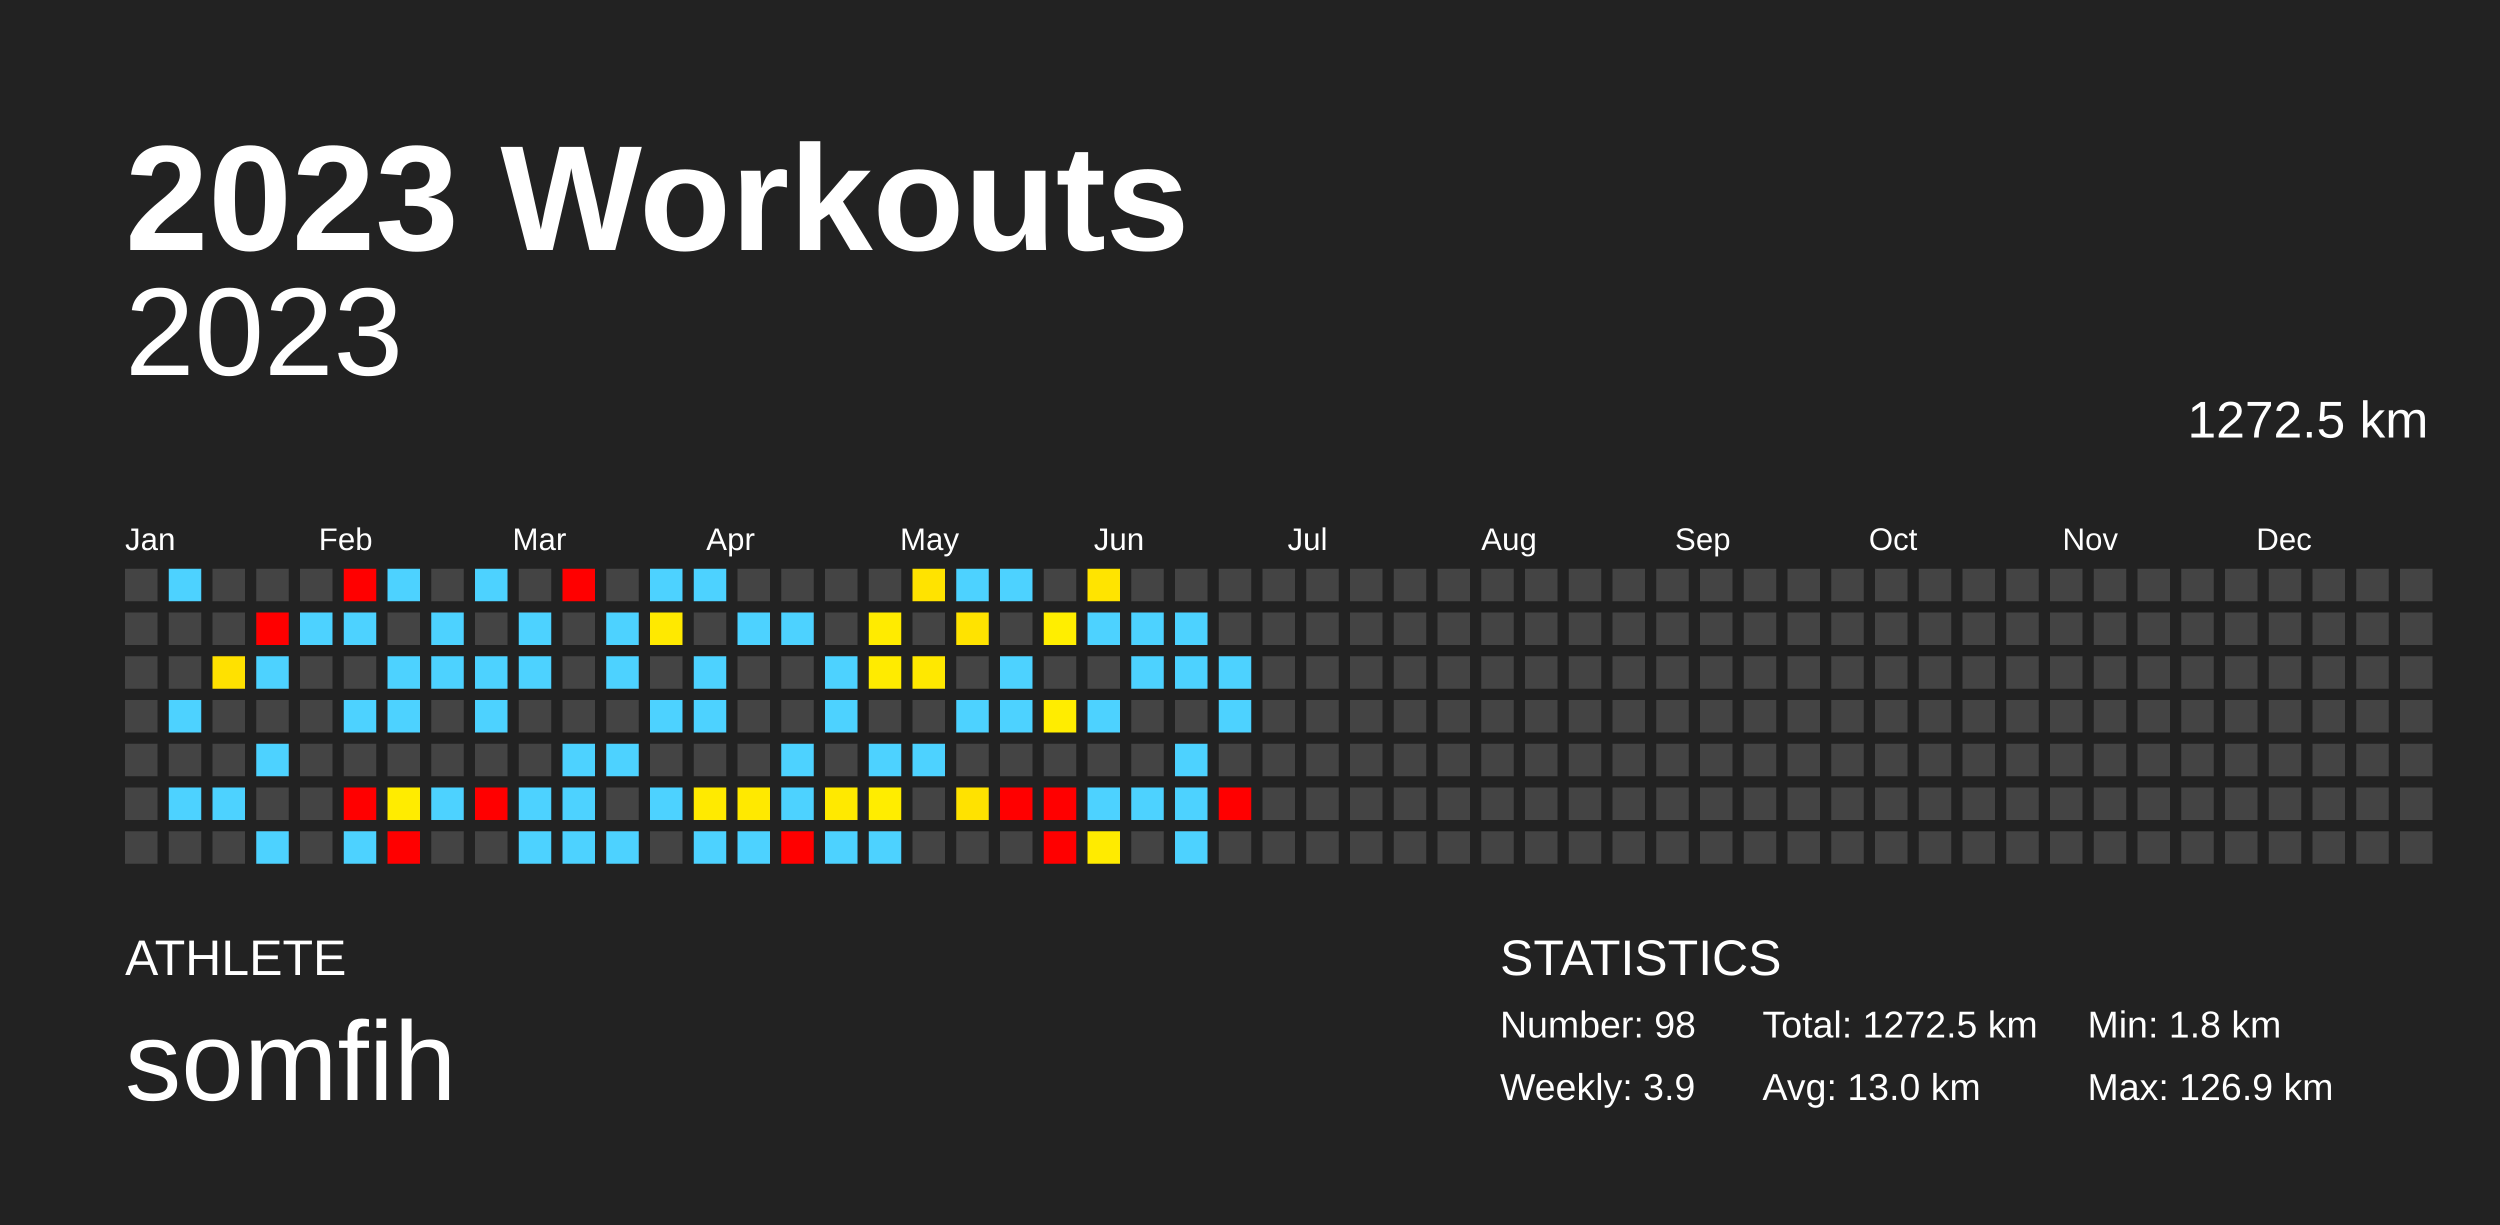
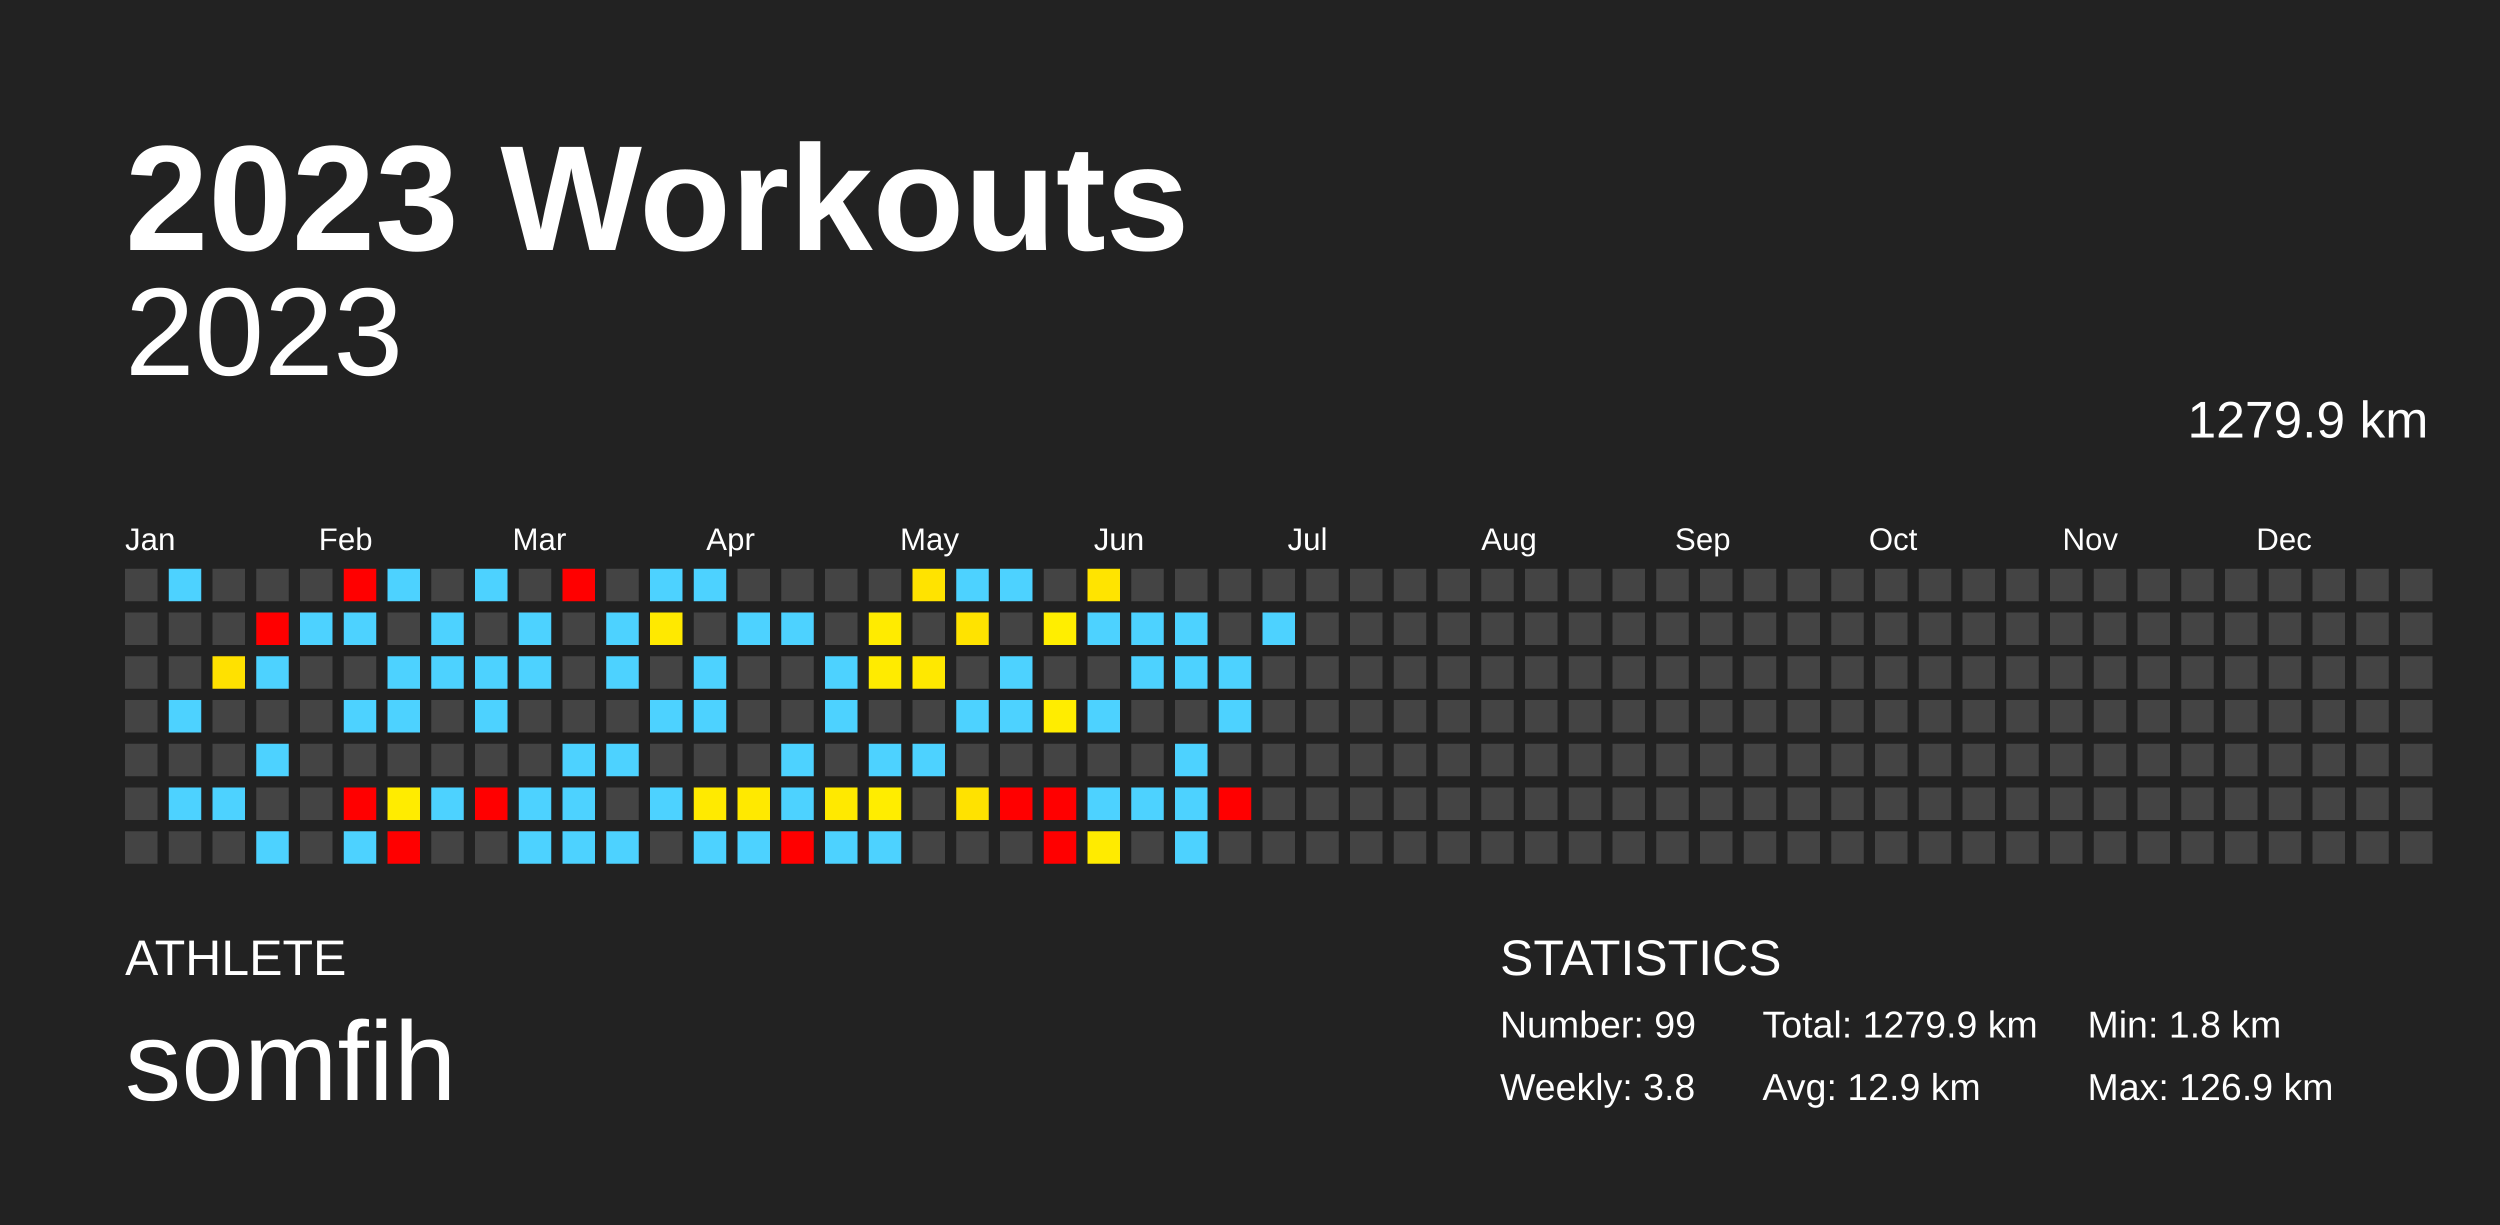
<svg xmlns="http://www.w3.org/2000/svg" baseProfile="full" height="98mm" version="1.1" viewBox="0,0,200,98" width="200mm">
  <defs />
  <rect fill="#222222" height="98" width="200" x="0" y="0" />
  <text fill="#FFFFFF" style="font-size:12px; font-family:Arial; font-weight:bold;" x="10" y="20">2023 Workouts</text>
  <text fill="#FFFFFF" style="font-size:4px; font-family:Arial" x="10" y="78">ATHLETE</text>
  <text fill="#FFFFFF" style="font-size:9px; font-family:Arial" x="10" y="88">somfih</text>
  <text fill="#FFFFFF" style="font-size:4px; font-family:Arial" x="120" y="78">STATISTICS</text>
-   <text fill="#FFFFFF" style="font-size:3px; font-family:Arial" x="120" y="83">Number: 98</text>
-   <text fill="#FFFFFF" style="font-size:3px; font-family:Arial" x="120" y="88">Weekly: 3.9</text>
-   <text fill="#FFFFFF" style="font-size:3px; font-family:Arial" x="141" y="83">Total: 1272.5 km</text>
-   <text fill="#FFFFFF" style="font-size:3px; font-family:Arial" x="141" y="88">Avg: 13.0 km</text>
+   <text fill="#FFFFFF" style="font-size:3px; font-family:Arial" x="120" y="83">Number: 99</text>
+   <text fill="#FFFFFF" style="font-size:3px; font-family:Arial" x="120" y="88">Weekly: 3.8</text>
+   <text fill="#FFFFFF" style="font-size:3px; font-family:Arial" x="141" y="83">Total: 1279.9 km</text>
+   <text fill="#FFFFFF" style="font-size:3px; font-family:Arial" x="141" y="88">Avg: 12.9 km</text>
  <text fill="#FFFFFF" style="font-size:3px; font-family:Arial" x="167" y="83">Min: 1.8 km</text>
  <text fill="#FFFFFF" style="font-size:3px; font-family:Arial" x="167" y="88">Max: 126.9 km</text>
  <text alignment-baseline="hanging" fill="#FFFFFF" style="font-size:10.0px; font-family:Arial;" x="10" y="30">2023</text>
-   <text alignment-baseline="hanging" fill="#FFFFFF" style="font-size:4.125px; font-family:Arial;" x="175" y="35">1272.5 km</text>
+   <text alignment-baseline="hanging" fill="#FFFFFF" style="font-size:4.125px; font-family:Arial;" x="175" y="35">1279.9 km</text>
  <text fill="#FFFFFF" style="font-size:2.5px; font-family:Arial" x="10.0" y="44">Jan</text>
  <text fill="#FFFFFF" style="font-size:2.5px; font-family:Arial" x="25.5" y="44">Feb</text>
  <text fill="#FFFFFF" style="font-size:2.5px; font-family:Arial" x="41.0" y="44">Mar</text>
  <text fill="#FFFFFF" style="font-size:2.5px; font-family:Arial" x="56.5" y="44">Apr</text>
  <text fill="#FFFFFF" style="font-size:2.5px; font-family:Arial" x="72.0" y="44">May</text>
  <text fill="#FFFFFF" style="font-size:2.5px; font-family:Arial" x="87.5" y="44">Jun</text>
  <text fill="#FFFFFF" style="font-size:2.5px; font-family:Arial" x="103.0" y="44">Jul</text>
  <text fill="#FFFFFF" style="font-size:2.5px; font-family:Arial" x="118.5" y="44">Aug</text>
  <text fill="#FFFFFF" style="font-size:2.5px; font-family:Arial" x="134.0" y="44">Sep</text>
  <text fill="#FFFFFF" style="font-size:2.5px; font-family:Arial" x="149.5" y="44">Oct</text>
  <text fill="#FFFFFF" style="font-size:2.5px; font-family:Arial" x="165.0" y="44">Nov</text>
  <text fill="#FFFFFF" style="font-size:2.5px; font-family:Arial" x="180.5" y="44">Dec</text>
  <rect fill="#444444" height="2.6" width="2.6" x="10.0" y="45.5" />
  <rect fill="#444444" height="2.6" width="2.6" x="10.0" y="49.0" />
  <rect fill="#444444" height="2.6" width="2.6" x="10.0" y="52.5" />
  <rect fill="#444444" height="2.6" width="2.6" x="10.0" y="56.0" />
  <rect fill="#444444" height="2.6" width="2.6" x="10.0" y="59.5" />
  <rect fill="#444444" height="2.6" width="2.6" x="10.0" y="63.0" />
  <rect fill="#444444" height="2.6" width="2.6" x="10.0" y="66.5" />
  <rect fill="#4dd2ff" height="2.6" width="2.6" x="13.5" y="45.5" />
  <rect fill="#444444" height="2.6" width="2.6" x="13.5" y="49.0" />
  <rect fill="#444444" height="2.6" width="2.6" x="13.5" y="52.5" />
  <rect fill="#4dd2ff" height="2.6" width="2.6" x="13.5" y="56.0" />
  <rect fill="#444444" height="2.6" width="2.6" x="13.5" y="59.5" />
  <rect fill="#4dd2ff" height="2.6" width="2.6" x="13.5" y="63.0" />
  <rect fill="#444444" height="2.6" width="2.6" x="13.5" y="66.5" />
  <rect fill="#444444" height="2.6" width="2.6" x="17.0" y="45.5" />
  <rect fill="#444444" height="2.6" width="2.6" x="17.0" y="49.0" />
  <rect fill="#ffe100" height="2.6" width="2.6" x="17.0" y="52.5" />
  <rect fill="#444444" height="2.6" width="2.6" x="17.0" y="56.0" />
  <rect fill="#444444" height="2.6" width="2.6" x="17.0" y="59.5" />
  <rect fill="#4dd2ff" height="2.6" width="2.6" x="17.0" y="63.0" />
  <rect fill="#444444" height="2.6" width="2.6" x="17.0" y="66.5" />
  <rect fill="#444444" height="2.6" width="2.6" x="20.5" y="45.5" />
  <rect fill="red" height="2.6" width="2.6" x="20.5" y="49.0" />
  <rect fill="#4dd2ff" height="2.6" width="2.6" x="20.5" y="52.5" />
  <rect fill="#444444" height="2.6" width="2.6" x="20.5" y="56.0" />
  <rect fill="#4dd2ff" height="2.6" width="2.6" x="20.5" y="59.5" />
  <rect fill="#444444" height="2.6" width="2.6" x="20.5" y="63.0" />
  <rect fill="#4dd2ff" height="2.6" width="2.6" x="20.5" y="66.5" />
  <rect fill="#444444" height="2.6" width="2.6" x="24.0" y="45.5" />
  <rect fill="#4dd2ff" height="2.6" width="2.6" x="24.0" y="49.0" />
  <rect fill="#444444" height="2.6" width="2.6" x="24.0" y="52.5" />
  <rect fill="#444444" height="2.6" width="2.6" x="24.0" y="56.0" />
  <rect fill="#444444" height="2.6" width="2.6" x="24.0" y="59.5" />
  <rect fill="#444444" height="2.6" width="2.6" x="24.0" y="63.0" />
  <rect fill="#444444" height="2.6" width="2.6" x="24.0" y="66.5" />
  <rect fill="red" height="2.6" width="2.6" x="27.5" y="45.5" />
  <rect fill="#4dd2ff" height="2.6" width="2.6" x="27.5" y="49.0" />
  <rect fill="#444444" height="2.6" width="2.6" x="27.5" y="52.5" />
  <rect fill="#4dd2ff" height="2.6" width="2.6" x="27.5" y="56.0" />
  <rect fill="#444444" height="2.6" width="2.6" x="27.5" y="59.5" />
  <rect fill="red" height="2.6" width="2.6" x="27.5" y="63.0" />
  <rect fill="#4dd2ff" height="2.6" width="2.6" x="27.5" y="66.5" />
  <rect fill="#4dd2ff" height="2.6" width="2.6" x="31.0" y="45.5" />
  <rect fill="#444444" height="2.6" width="2.6" x="31.0" y="49.0" />
  <rect fill="#4dd2ff" height="2.6" width="2.6" x="31.0" y="52.5" />
  <rect fill="#4dd2ff" height="2.6" width="2.6" x="31.0" y="56.0" />
  <rect fill="#444444" height="2.6" width="2.6" x="31.0" y="59.5" />
  <rect fill="#ffec00" height="2.6" width="2.6" x="31.0" y="63.0" />
  <rect fill="red" height="2.6" width="2.6" x="31.0" y="66.5" />
  <rect fill="#444444" height="2.6" width="2.6" x="34.5" y="45.5" />
  <rect fill="#4dd2ff" height="2.6" width="2.6" x="34.5" y="49.0" />
  <rect fill="#4dd2ff" height="2.6" width="2.6" x="34.5" y="52.5" />
  <rect fill="#444444" height="2.6" width="2.6" x="34.5" y="56.0" />
  <rect fill="#444444" height="2.6" width="2.6" x="34.5" y="59.5" />
  <rect fill="#4dd2ff" height="2.6" width="2.6" x="34.5" y="63.0" />
  <rect fill="#444444" height="2.6" width="2.6" x="34.5" y="66.5" />
  <rect fill="#4dd2ff" height="2.6" width="2.6" x="38.0" y="45.5" />
  <rect fill="#444444" height="2.6" width="2.6" x="38.0" y="49.0" />
  <rect fill="#4dd2ff" height="2.6" width="2.6" x="38.0" y="52.5" />
  <rect fill="#4dd2ff" height="2.6" width="2.6" x="38.0" y="56.0" />
  <rect fill="#444444" height="2.6" width="2.6" x="38.0" y="59.5" />
  <rect fill="red" height="2.6" width="2.6" x="38.0" y="63.0" />
  <rect fill="#444444" height="2.6" width="2.6" x="38.0" y="66.5" />
  <rect fill="#444444" height="2.6" width="2.6" x="41.5" y="45.5" />
  <rect fill="#4dd2ff" height="2.6" width="2.6" x="41.5" y="49.0" />
  <rect fill="#4dd2ff" height="2.6" width="2.6" x="41.5" y="52.5" />
  <rect fill="#444444" height="2.6" width="2.6" x="41.5" y="56.0" />
  <rect fill="#444444" height="2.6" width="2.6" x="41.5" y="59.5" />
  <rect fill="#4dd2ff" height="2.6" width="2.6" x="41.5" y="63.0" />
  <rect fill="#4dd2ff" height="2.6" width="2.6" x="41.5" y="66.5" />
  <rect fill="red" height="2.6" width="2.6" x="45.0" y="45.5" />
  <rect fill="#444444" height="2.6" width="2.6" x="45.0" y="49.0" />
  <rect fill="#444444" height="2.6" width="2.6" x="45.0" y="52.5" />
  <rect fill="#444444" height="2.6" width="2.6" x="45.0" y="56.0" />
  <rect fill="#4dd2ff" height="2.6" width="2.6" x="45.0" y="59.5" />
  <rect fill="#4dd2ff" height="2.6" width="2.6" x="45.0" y="63.0" />
  <rect fill="#4dd2ff" height="2.6" width="2.6" x="45.0" y="66.5" />
  <rect fill="#444444" height="2.6" width="2.6" x="48.5" y="45.5" />
  <rect fill="#4dd2ff" height="2.6" width="2.6" x="48.5" y="49.0" />
  <rect fill="#4dd2ff" height="2.6" width="2.6" x="48.5" y="52.5" />
  <rect fill="#444444" height="2.6" width="2.6" x="48.5" y="56.0" />
  <rect fill="#4dd2ff" height="2.6" width="2.6" x="48.5" y="59.5" />
  <rect fill="#444444" height="2.6" width="2.6" x="48.5" y="63.0" />
  <rect fill="#4dd2ff" height="2.6" width="2.6" x="48.5" y="66.5" />
  <rect fill="#4dd2ff" height="2.6" width="2.6" x="52.0" y="45.5" />
  <rect fill="#ffe900" height="2.6" width="2.6" x="52.0" y="49.0" />
  <rect fill="#444444" height="2.6" width="2.6" x="52.0" y="52.5" />
  <rect fill="#4dd2ff" height="2.6" width="2.6" x="52.0" y="56.0" />
  <rect fill="#444444" height="2.6" width="2.6" x="52.0" y="59.5" />
  <rect fill="#4dd2ff" height="2.6" width="2.6" x="52.0" y="63.0" />
  <rect fill="#444444" height="2.6" width="2.6" x="52.0" y="66.5" />
  <rect fill="#4dd2ff" height="2.6" width="2.6" x="55.5" y="45.5" />
  <rect fill="#444444" height="2.6" width="2.6" x="55.5" y="49.0" />
  <rect fill="#4dd2ff" height="2.6" width="2.6" x="55.5" y="52.5" />
  <rect fill="#4dd2ff" height="2.6" width="2.6" x="55.5" y="56.0" />
  <rect fill="#444444" height="2.6" width="2.6" x="55.5" y="59.5" />
  <rect fill="#ffea00" height="2.6" width="2.6" x="55.5" y="63.0" />
  <rect fill="#4dd2ff" height="2.6" width="2.6" x="55.5" y="66.5" />
  <rect fill="#444444" height="2.6" width="2.6" x="59.0" y="45.5" />
  <rect fill="#4dd2ff" height="2.6" width="2.6" x="59.0" y="49.0" />
  <rect fill="#444444" height="2.6" width="2.6" x="59.0" y="52.5" />
  <rect fill="#444444" height="2.6" width="2.6" x="59.0" y="56.0" />
  <rect fill="#444444" height="2.6" width="2.6" x="59.0" y="59.5" />
  <rect fill="#ffe900" height="2.6" width="2.6" x="59.0" y="63.0" />
  <rect fill="#4dd2ff" height="2.6" width="2.6" x="59.0" y="66.5" />
  <rect fill="#444444" height="2.6" width="2.6" x="62.5" y="45.5" />
  <rect fill="#4dd2ff" height="2.6" width="2.6" x="62.5" y="49.0" />
  <rect fill="#444444" height="2.6" width="2.6" x="62.5" y="52.5" />
  <rect fill="#444444" height="2.6" width="2.6" x="62.5" y="56.0" />
  <rect fill="#4dd2ff" height="2.6" width="2.6" x="62.5" y="59.5" />
  <rect fill="#4dd2ff" height="2.6" width="2.6" x="62.5" y="63.0" />
  <rect fill="red" height="2.6" width="2.6" x="62.5" y="66.5" />
  <rect fill="#444444" height="2.6" width="2.6" x="66.0" y="45.5" />
  <rect fill="#444444" height="2.6" width="2.6" x="66.0" y="49.0" />
  <rect fill="#4dd2ff" height="2.6" width="2.6" x="66.0" y="52.5" />
  <rect fill="#4dd2ff" height="2.6" width="2.6" x="66.0" y="56.0" />
  <rect fill="#444444" height="2.6" width="2.6" x="66.0" y="59.5" />
  <rect fill="#ffe900" height="2.6" width="2.6" x="66.0" y="63.0" />
  <rect fill="#4dd2ff" height="2.6" width="2.6" x="66.0" y="66.5" />
  <rect fill="#444444" height="2.6" width="2.6" x="69.5" y="45.5" />
  <rect fill="#ffeb00" height="2.6" width="2.6" x="69.5" y="49.0" />
  <rect fill="#ffeb00" height="2.6" width="2.6" x="69.5" y="52.5" />
  <rect fill="#444444" height="2.6" width="2.6" x="69.5" y="56.0" />
  <rect fill="#4dd2ff" height="2.6" width="2.6" x="69.5" y="59.5" />
  <rect fill="#ffed00" height="2.6" width="2.6" x="69.5" y="63.0" />
  <rect fill="#4dd2ff" height="2.6" width="2.6" x="69.5" y="66.5" />
  <rect fill="#ffe300" height="2.6" width="2.6" x="73.0" y="45.5" />
  <rect fill="#444444" height="2.6" width="2.6" x="73.0" y="49.0" />
  <rect fill="#ffe800" height="2.6" width="2.6" x="73.0" y="52.5" />
  <rect fill="#444444" height="2.6" width="2.6" x="73.0" y="56.0" />
  <rect fill="#4dd2ff" height="2.6" width="2.6" x="73.0" y="59.5" />
  <rect fill="#444444" height="2.6" width="2.6" x="73.0" y="63.0" />
  <rect fill="#444444" height="2.6" width="2.6" x="73.0" y="66.5" />
  <rect fill="#4dd2ff" height="2.6" width="2.6" x="76.5" y="45.5" />
  <rect fill="#ffe300" height="2.6" width="2.6" x="76.5" y="49.0" />
  <rect fill="#444444" height="2.6" width="2.6" x="76.5" y="52.5" />
  <rect fill="#4dd2ff" height="2.6" width="2.6" x="76.5" y="56.0" />
  <rect fill="#444444" height="2.6" width="2.6" x="76.5" y="59.5" />
  <rect fill="#ffe200" height="2.6" width="2.6" x="76.5" y="63.0" />
  <rect fill="#444444" height="2.6" width="2.6" x="76.5" y="66.5" />
  <rect fill="#4dd2ff" height="2.6" width="2.6" x="80.0" y="45.5" />
  <rect fill="#444444" height="2.6" width="2.6" x="80.0" y="49.0" />
  <rect fill="#4dd2ff" height="2.6" width="2.6" x="80.0" y="52.5" />
  <rect fill="#4dd2ff" height="2.6" width="2.6" x="80.0" y="56.0" />
  <rect fill="#444444" height="2.6" width="2.6" x="80.0" y="59.5" />
  <rect fill="red" height="2.6" width="2.6" x="80.0" y="63.0" />
  <rect fill="#444444" height="2.6" width="2.6" x="80.0" y="66.5" />
  <rect fill="#444444" height="2.6" width="2.6" x="83.5" y="45.5" />
  <rect fill="#ffee00" height="2.6" width="2.6" x="83.5" y="49.0" />
  <rect fill="#444444" height="2.6" width="2.6" x="83.5" y="52.5" />
  <rect fill="#ffed00" height="2.6" width="2.6" x="83.5" y="56.0" />
  <rect fill="#444444" height="2.6" width="2.6" x="83.5" y="59.5" />
  <rect fill="red" height="2.6" width="2.6" x="83.5" y="63.0" />
  <rect fill="red" height="2.6" width="2.6" x="83.5" y="66.5" />
  <rect fill="#ffe400" height="2.6" width="2.6" x="87.0" y="45.5" />
  <rect fill="#4dd2ff" height="2.6" width="2.6" x="87.0" y="49.0" />
  <rect fill="#444444" height="2.6" width="2.6" x="87.0" y="52.5" />
  <rect fill="#4dd2ff" height="2.6" width="2.6" x="87.0" y="56.0" />
  <rect fill="#444444" height="2.6" width="2.6" x="87.0" y="59.5" />
  <rect fill="#4dd2ff" height="2.6" width="2.6" x="87.0" y="63.0" />
  <rect fill="#ffeb00" height="2.6" width="2.6" x="87.0" y="66.5" />
  <rect fill="#444444" height="2.6" width="2.6" x="90.5" y="45.5" />
  <rect fill="#4dd2ff" height="2.6" width="2.6" x="90.5" y="49.0" />
  <rect fill="#4dd2ff" height="2.6" width="2.6" x="90.5" y="52.5" />
  <rect fill="#444444" height="2.6" width="2.6" x="90.5" y="56.0" />
  <rect fill="#444444" height="2.6" width="2.6" x="90.5" y="59.5" />
  <rect fill="#4dd2ff" height="2.6" width="2.6" x="90.5" y="63.0" />
  <rect fill="#444444" height="2.6" width="2.6" x="90.5" y="66.5" />
  <rect fill="#444444" height="2.6" width="2.6" x="94.0" y="45.5" />
  <rect fill="#4dd2ff" height="2.6" width="2.6" x="94.0" y="49.0" />
  <rect fill="#4dd2ff" height="2.6" width="2.6" x="94.0" y="52.5" />
  <rect fill="#444444" height="2.6" width="2.6" x="94.0" y="56.0" />
  <rect fill="#4dd2ff" height="2.6" width="2.6" x="94.0" y="59.5" />
  <rect fill="#4dd2ff" height="2.6" width="2.6" x="94.0" y="63.0" />
  <rect fill="#4dd2ff" height="2.6" width="2.6" x="94.0" y="66.5" />
  <rect fill="#444444" height="2.6" width="2.6" x="97.5" y="45.5" />
  <rect fill="#444444" height="2.6" width="2.6" x="97.5" y="49.0" />
  <rect fill="#4dd2ff" height="2.6" width="2.6" x="97.5" y="52.5" />
  <rect fill="#4dd2ff" height="2.6" width="2.6" x="97.5" y="56.0" />
  <rect fill="#444444" height="2.6" width="2.6" x="97.5" y="59.5" />
  <rect fill="red" height="2.6" width="2.6" x="97.5" y="63.0" />
  <rect fill="#444444" height="2.6" width="2.6" x="97.5" y="66.5" />
  <rect fill="#444444" height="2.6" width="2.6" x="101.0" y="45.5" />
-   <rect fill="#444444" height="2.6" width="2.6" x="101.0" y="49.0" />
+   <rect fill="#4dd2ff" height="2.6" width="2.6" x="101.0" y="49.0" />
  <rect fill="#444444" height="2.6" width="2.6" x="101.0" y="52.5" />
  <rect fill="#444444" height="2.6" width="2.6" x="101.0" y="56.0" />
  <rect fill="#444444" height="2.6" width="2.6" x="101.0" y="59.5" />
  <rect fill="#444444" height="2.6" width="2.6" x="101.0" y="63.0" />
  <rect fill="#444444" height="2.6" width="2.6" x="101.0" y="66.5" />
  <rect fill="#444444" height="2.6" width="2.6" x="104.5" y="45.5" />
  <rect fill="#444444" height="2.6" width="2.6" x="104.5" y="49.0" />
  <rect fill="#444444" height="2.6" width="2.6" x="104.5" y="52.5" />
  <rect fill="#444444" height="2.6" width="2.6" x="104.5" y="56.0" />
  <rect fill="#444444" height="2.6" width="2.6" x="104.5" y="59.5" />
  <rect fill="#444444" height="2.6" width="2.6" x="104.5" y="63.0" />
  <rect fill="#444444" height="2.6" width="2.6" x="104.5" y="66.5" />
  <rect fill="#444444" height="2.6" width="2.6" x="108.0" y="45.5" />
  <rect fill="#444444" height="2.6" width="2.6" x="108.0" y="49.0" />
  <rect fill="#444444" height="2.6" width="2.6" x="108.0" y="52.5" />
  <rect fill="#444444" height="2.6" width="2.6" x="108.0" y="56.0" />
  <rect fill="#444444" height="2.6" width="2.6" x="108.0" y="59.5" />
  <rect fill="#444444" height="2.6" width="2.6" x="108.0" y="63.0" />
  <rect fill="#444444" height="2.6" width="2.6" x="108.0" y="66.5" />
  <rect fill="#444444" height="2.6" width="2.6" x="111.5" y="45.5" />
  <rect fill="#444444" height="2.6" width="2.6" x="111.5" y="49.0" />
  <rect fill="#444444" height="2.6" width="2.6" x="111.5" y="52.5" />
  <rect fill="#444444" height="2.6" width="2.6" x="111.5" y="56.0" />
  <rect fill="#444444" height="2.6" width="2.6" x="111.5" y="59.5" />
  <rect fill="#444444" height="2.6" width="2.6" x="111.5" y="63.0" />
  <rect fill="#444444" height="2.6" width="2.6" x="111.5" y="66.5" />
  <rect fill="#444444" height="2.6" width="2.6" x="115.0" y="45.5" />
  <rect fill="#444444" height="2.6" width="2.6" x="115.0" y="49.0" />
  <rect fill="#444444" height="2.6" width="2.6" x="115.0" y="52.5" />
  <rect fill="#444444" height="2.6" width="2.6" x="115.0" y="56.0" />
  <rect fill="#444444" height="2.6" width="2.6" x="115.0" y="59.5" />
  <rect fill="#444444" height="2.6" width="2.6" x="115.0" y="63.0" />
  <rect fill="#444444" height="2.6" width="2.6" x="115.0" y="66.5" />
  <rect fill="#444444" height="2.6" width="2.6" x="118.5" y="45.5" />
  <rect fill="#444444" height="2.6" width="2.6" x="118.5" y="49.0" />
  <rect fill="#444444" height="2.6" width="2.6" x="118.5" y="52.5" />
  <rect fill="#444444" height="2.6" width="2.6" x="118.5" y="56.0" />
  <rect fill="#444444" height="2.6" width="2.6" x="118.5" y="59.5" />
  <rect fill="#444444" height="2.6" width="2.6" x="118.5" y="63.0" />
  <rect fill="#444444" height="2.6" width="2.6" x="118.5" y="66.5" />
  <rect fill="#444444" height="2.6" width="2.6" x="122.0" y="45.5" />
  <rect fill="#444444" height="2.6" width="2.6" x="122.0" y="49.0" />
  <rect fill="#444444" height="2.6" width="2.6" x="122.0" y="52.5" />
  <rect fill="#444444" height="2.6" width="2.6" x="122.0" y="56.0" />
  <rect fill="#444444" height="2.6" width="2.6" x="122.0" y="59.5" />
  <rect fill="#444444" height="2.6" width="2.6" x="122.0" y="63.0" />
  <rect fill="#444444" height="2.6" width="2.6" x="122.0" y="66.5" />
  <rect fill="#444444" height="2.6" width="2.6" x="125.5" y="45.5" />
  <rect fill="#444444" height="2.6" width="2.6" x="125.5" y="49.0" />
  <rect fill="#444444" height="2.6" width="2.6" x="125.5" y="52.5" />
  <rect fill="#444444" height="2.6" width="2.6" x="125.5" y="56.0" />
  <rect fill="#444444" height="2.6" width="2.6" x="125.5" y="59.5" />
  <rect fill="#444444" height="2.6" width="2.6" x="125.5" y="63.0" />
  <rect fill="#444444" height="2.6" width="2.6" x="125.5" y="66.5" />
  <rect fill="#444444" height="2.6" width="2.6" x="129.0" y="45.5" />
  <rect fill="#444444" height="2.6" width="2.6" x="129.0" y="49.0" />
  <rect fill="#444444" height="2.6" width="2.6" x="129.0" y="52.5" />
  <rect fill="#444444" height="2.6" width="2.6" x="129.0" y="56.0" />
  <rect fill="#444444" height="2.6" width="2.6" x="129.0" y="59.5" />
  <rect fill="#444444" height="2.6" width="2.6" x="129.0" y="63.0" />
  <rect fill="#444444" height="2.6" width="2.6" x="129.0" y="66.5" />
  <rect fill="#444444" height="2.6" width="2.6" x="132.5" y="45.5" />
  <rect fill="#444444" height="2.6" width="2.6" x="132.5" y="49.0" />
  <rect fill="#444444" height="2.6" width="2.6" x="132.5" y="52.5" />
  <rect fill="#444444" height="2.6" width="2.6" x="132.5" y="56.0" />
  <rect fill="#444444" height="2.6" width="2.6" x="132.5" y="59.5" />
  <rect fill="#444444" height="2.6" width="2.6" x="132.5" y="63.0" />
  <rect fill="#444444" height="2.6" width="2.6" x="132.5" y="66.5" />
  <rect fill="#444444" height="2.6" width="2.6" x="136.0" y="45.5" />
  <rect fill="#444444" height="2.6" width="2.6" x="136.0" y="49.0" />
  <rect fill="#444444" height="2.6" width="2.6" x="136.0" y="52.5" />
  <rect fill="#444444" height="2.6" width="2.6" x="136.0" y="56.0" />
  <rect fill="#444444" height="2.6" width="2.6" x="136.0" y="59.5" />
  <rect fill="#444444" height="2.6" width="2.6" x="136.0" y="63.0" />
  <rect fill="#444444" height="2.6" width="2.6" x="136.0" y="66.5" />
  <rect fill="#444444" height="2.6" width="2.6" x="139.5" y="45.5" />
  <rect fill="#444444" height="2.6" width="2.6" x="139.5" y="49.0" />
  <rect fill="#444444" height="2.6" width="2.6" x="139.5" y="52.5" />
  <rect fill="#444444" height="2.6" width="2.6" x="139.5" y="56.0" />
  <rect fill="#444444" height="2.6" width="2.6" x="139.5" y="59.5" />
  <rect fill="#444444" height="2.6" width="2.6" x="139.5" y="63.0" />
  <rect fill="#444444" height="2.6" width="2.6" x="139.5" y="66.5" />
  <rect fill="#444444" height="2.6" width="2.6" x="143.0" y="45.5" />
  <rect fill="#444444" height="2.6" width="2.6" x="143.0" y="49.0" />
  <rect fill="#444444" height="2.6" width="2.6" x="143.0" y="52.5" />
  <rect fill="#444444" height="2.6" width="2.6" x="143.0" y="56.0" />
  <rect fill="#444444" height="2.6" width="2.6" x="143.0" y="59.5" />
  <rect fill="#444444" height="2.6" width="2.6" x="143.0" y="63.0" />
  <rect fill="#444444" height="2.6" width="2.6" x="143.0" y="66.5" />
  <rect fill="#444444" height="2.6" width="2.6" x="146.5" y="45.5" />
  <rect fill="#444444" height="2.6" width="2.6" x="146.5" y="49.0" />
  <rect fill="#444444" height="2.6" width="2.6" x="146.5" y="52.5" />
  <rect fill="#444444" height="2.6" width="2.6" x="146.5" y="56.0" />
  <rect fill="#444444" height="2.6" width="2.6" x="146.5" y="59.5" />
  <rect fill="#444444" height="2.6" width="2.6" x="146.5" y="63.0" />
  <rect fill="#444444" height="2.6" width="2.6" x="146.5" y="66.5" />
  <rect fill="#444444" height="2.6" width="2.6" x="150.0" y="45.5" />
  <rect fill="#444444" height="2.6" width="2.6" x="150.0" y="49.0" />
  <rect fill="#444444" height="2.6" width="2.6" x="150.0" y="52.5" />
  <rect fill="#444444" height="2.6" width="2.6" x="150.0" y="56.0" />
  <rect fill="#444444" height="2.6" width="2.6" x="150.0" y="59.5" />
  <rect fill="#444444" height="2.6" width="2.6" x="150.0" y="63.0" />
  <rect fill="#444444" height="2.6" width="2.6" x="150.0" y="66.5" />
  <rect fill="#444444" height="2.6" width="2.6" x="153.5" y="45.5" />
  <rect fill="#444444" height="2.6" width="2.6" x="153.5" y="49.0" />
  <rect fill="#444444" height="2.6" width="2.6" x="153.5" y="52.5" />
  <rect fill="#444444" height="2.6" width="2.6" x="153.5" y="56.0" />
  <rect fill="#444444" height="2.6" width="2.6" x="153.5" y="59.5" />
  <rect fill="#444444" height="2.6" width="2.6" x="153.5" y="63.0" />
  <rect fill="#444444" height="2.6" width="2.6" x="153.5" y="66.5" />
  <rect fill="#444444" height="2.6" width="2.6" x="157.0" y="45.5" />
  <rect fill="#444444" height="2.6" width="2.6" x="157.0" y="49.0" />
  <rect fill="#444444" height="2.6" width="2.6" x="157.0" y="52.5" />
  <rect fill="#444444" height="2.6" width="2.6" x="157.0" y="56.0" />
  <rect fill="#444444" height="2.6" width="2.6" x="157.0" y="59.5" />
  <rect fill="#444444" height="2.6" width="2.6" x="157.0" y="63.0" />
  <rect fill="#444444" height="2.6" width="2.6" x="157.0" y="66.5" />
  <rect fill="#444444" height="2.6" width="2.6" x="160.5" y="45.5" />
  <rect fill="#444444" height="2.6" width="2.6" x="160.5" y="49.0" />
  <rect fill="#444444" height="2.6" width="2.6" x="160.5" y="52.5" />
  <rect fill="#444444" height="2.6" width="2.6" x="160.5" y="56.0" />
  <rect fill="#444444" height="2.6" width="2.6" x="160.5" y="59.5" />
  <rect fill="#444444" height="2.6" width="2.6" x="160.5" y="63.0" />
  <rect fill="#444444" height="2.6" width="2.6" x="160.5" y="66.5" />
  <rect fill="#444444" height="2.6" width="2.6" x="164.0" y="45.5" />
  <rect fill="#444444" height="2.6" width="2.6" x="164.0" y="49.0" />
  <rect fill="#444444" height="2.6" width="2.6" x="164.0" y="52.5" />
  <rect fill="#444444" height="2.6" width="2.6" x="164.0" y="56.0" />
  <rect fill="#444444" height="2.6" width="2.6" x="164.0" y="59.5" />
  <rect fill="#444444" height="2.6" width="2.6" x="164.0" y="63.0" />
  <rect fill="#444444" height="2.6" width="2.6" x="164.0" y="66.5" />
  <rect fill="#444444" height="2.6" width="2.6" x="167.5" y="45.5" />
  <rect fill="#444444" height="2.6" width="2.6" x="167.5" y="49.0" />
  <rect fill="#444444" height="2.6" width="2.6" x="167.5" y="52.5" />
  <rect fill="#444444" height="2.6" width="2.6" x="167.5" y="56.0" />
  <rect fill="#444444" height="2.6" width="2.6" x="167.5" y="59.5" />
  <rect fill="#444444" height="2.6" width="2.6" x="167.5" y="63.0" />
  <rect fill="#444444" height="2.6" width="2.6" x="167.5" y="66.5" />
  <rect fill="#444444" height="2.6" width="2.6" x="171.0" y="45.5" />
  <rect fill="#444444" height="2.6" width="2.6" x="171.0" y="49.0" />
  <rect fill="#444444" height="2.6" width="2.6" x="171.0" y="52.5" />
  <rect fill="#444444" height="2.6" width="2.6" x="171.0" y="56.0" />
  <rect fill="#444444" height="2.6" width="2.6" x="171.0" y="59.5" />
  <rect fill="#444444" height="2.6" width="2.6" x="171.0" y="63.0" />
  <rect fill="#444444" height="2.6" width="2.6" x="171.0" y="66.5" />
  <rect fill="#444444" height="2.6" width="2.6" x="174.5" y="45.5" />
  <rect fill="#444444" height="2.6" width="2.6" x="174.5" y="49.0" />
  <rect fill="#444444" height="2.6" width="2.6" x="174.5" y="52.5" />
  <rect fill="#444444" height="2.6" width="2.6" x="174.5" y="56.0" />
  <rect fill="#444444" height="2.6" width="2.6" x="174.5" y="59.5" />
  <rect fill="#444444" height="2.6" width="2.6" x="174.5" y="63.0" />
  <rect fill="#444444" height="2.6" width="2.6" x="174.5" y="66.5" />
  <rect fill="#444444" height="2.6" width="2.6" x="178.0" y="45.5" />
  <rect fill="#444444" height="2.6" width="2.6" x="178.0" y="49.0" />
  <rect fill="#444444" height="2.6" width="2.6" x="178.0" y="52.5" />
  <rect fill="#444444" height="2.6" width="2.6" x="178.0" y="56.0" />
  <rect fill="#444444" height="2.6" width="2.6" x="178.0" y="59.5" />
  <rect fill="#444444" height="2.6" width="2.6" x="178.0" y="63.0" />
  <rect fill="#444444" height="2.6" width="2.6" x="178.0" y="66.5" />
  <rect fill="#444444" height="2.6" width="2.6" x="181.5" y="45.5" />
  <rect fill="#444444" height="2.6" width="2.6" x="181.5" y="49.0" />
  <rect fill="#444444" height="2.6" width="2.6" x="181.5" y="52.5" />
  <rect fill="#444444" height="2.6" width="2.6" x="181.5" y="56.0" />
  <rect fill="#444444" height="2.6" width="2.6" x="181.5" y="59.5" />
  <rect fill="#444444" height="2.6" width="2.6" x="181.5" y="63.0" />
  <rect fill="#444444" height="2.6" width="2.6" x="181.5" y="66.5" />
  <rect fill="#444444" height="2.6" width="2.6" x="185.0" y="45.5" />
  <rect fill="#444444" height="2.6" width="2.6" x="185.0" y="49.0" />
  <rect fill="#444444" height="2.6" width="2.6" x="185.0" y="52.5" />
  <rect fill="#444444" height="2.6" width="2.6" x="185.0" y="56.0" />
  <rect fill="#444444" height="2.6" width="2.6" x="185.0" y="59.5" />
  <rect fill="#444444" height="2.6" width="2.6" x="185.0" y="63.0" />
  <rect fill="#444444" height="2.6" width="2.6" x="185.0" y="66.5" />
  <rect fill="#444444" height="2.6" width="2.6" x="188.5" y="45.5" />
  <rect fill="#444444" height="2.6" width="2.6" x="188.5" y="49.0" />
  <rect fill="#444444" height="2.6" width="2.6" x="188.5" y="52.5" />
  <rect fill="#444444" height="2.6" width="2.6" x="188.5" y="56.0" />
  <rect fill="#444444" height="2.6" width="2.6" x="188.5" y="59.5" />
  <rect fill="#444444" height="2.6" width="2.6" x="188.5" y="63.0" />
  <rect fill="#444444" height="2.6" width="2.6" x="188.5" y="66.5" />
  <rect fill="#444444" height="2.6" width="2.6" x="192.0" y="45.5" />
  <rect fill="#444444" height="2.6" width="2.6" x="192.0" y="49.0" />
  <rect fill="#444444" height="2.6" width="2.6" x="192.0" y="52.5" />
  <rect fill="#444444" height="2.6" width="2.6" x="192.0" y="56.0" />
  <rect fill="#444444" height="2.6" width="2.6" x="192.0" y="59.5" />
  <rect fill="#444444" height="2.6" width="2.6" x="192.0" y="63.0" />
  <rect fill="#444444" height="2.6" width="2.6" x="192.0" y="66.5" />
</svg>
